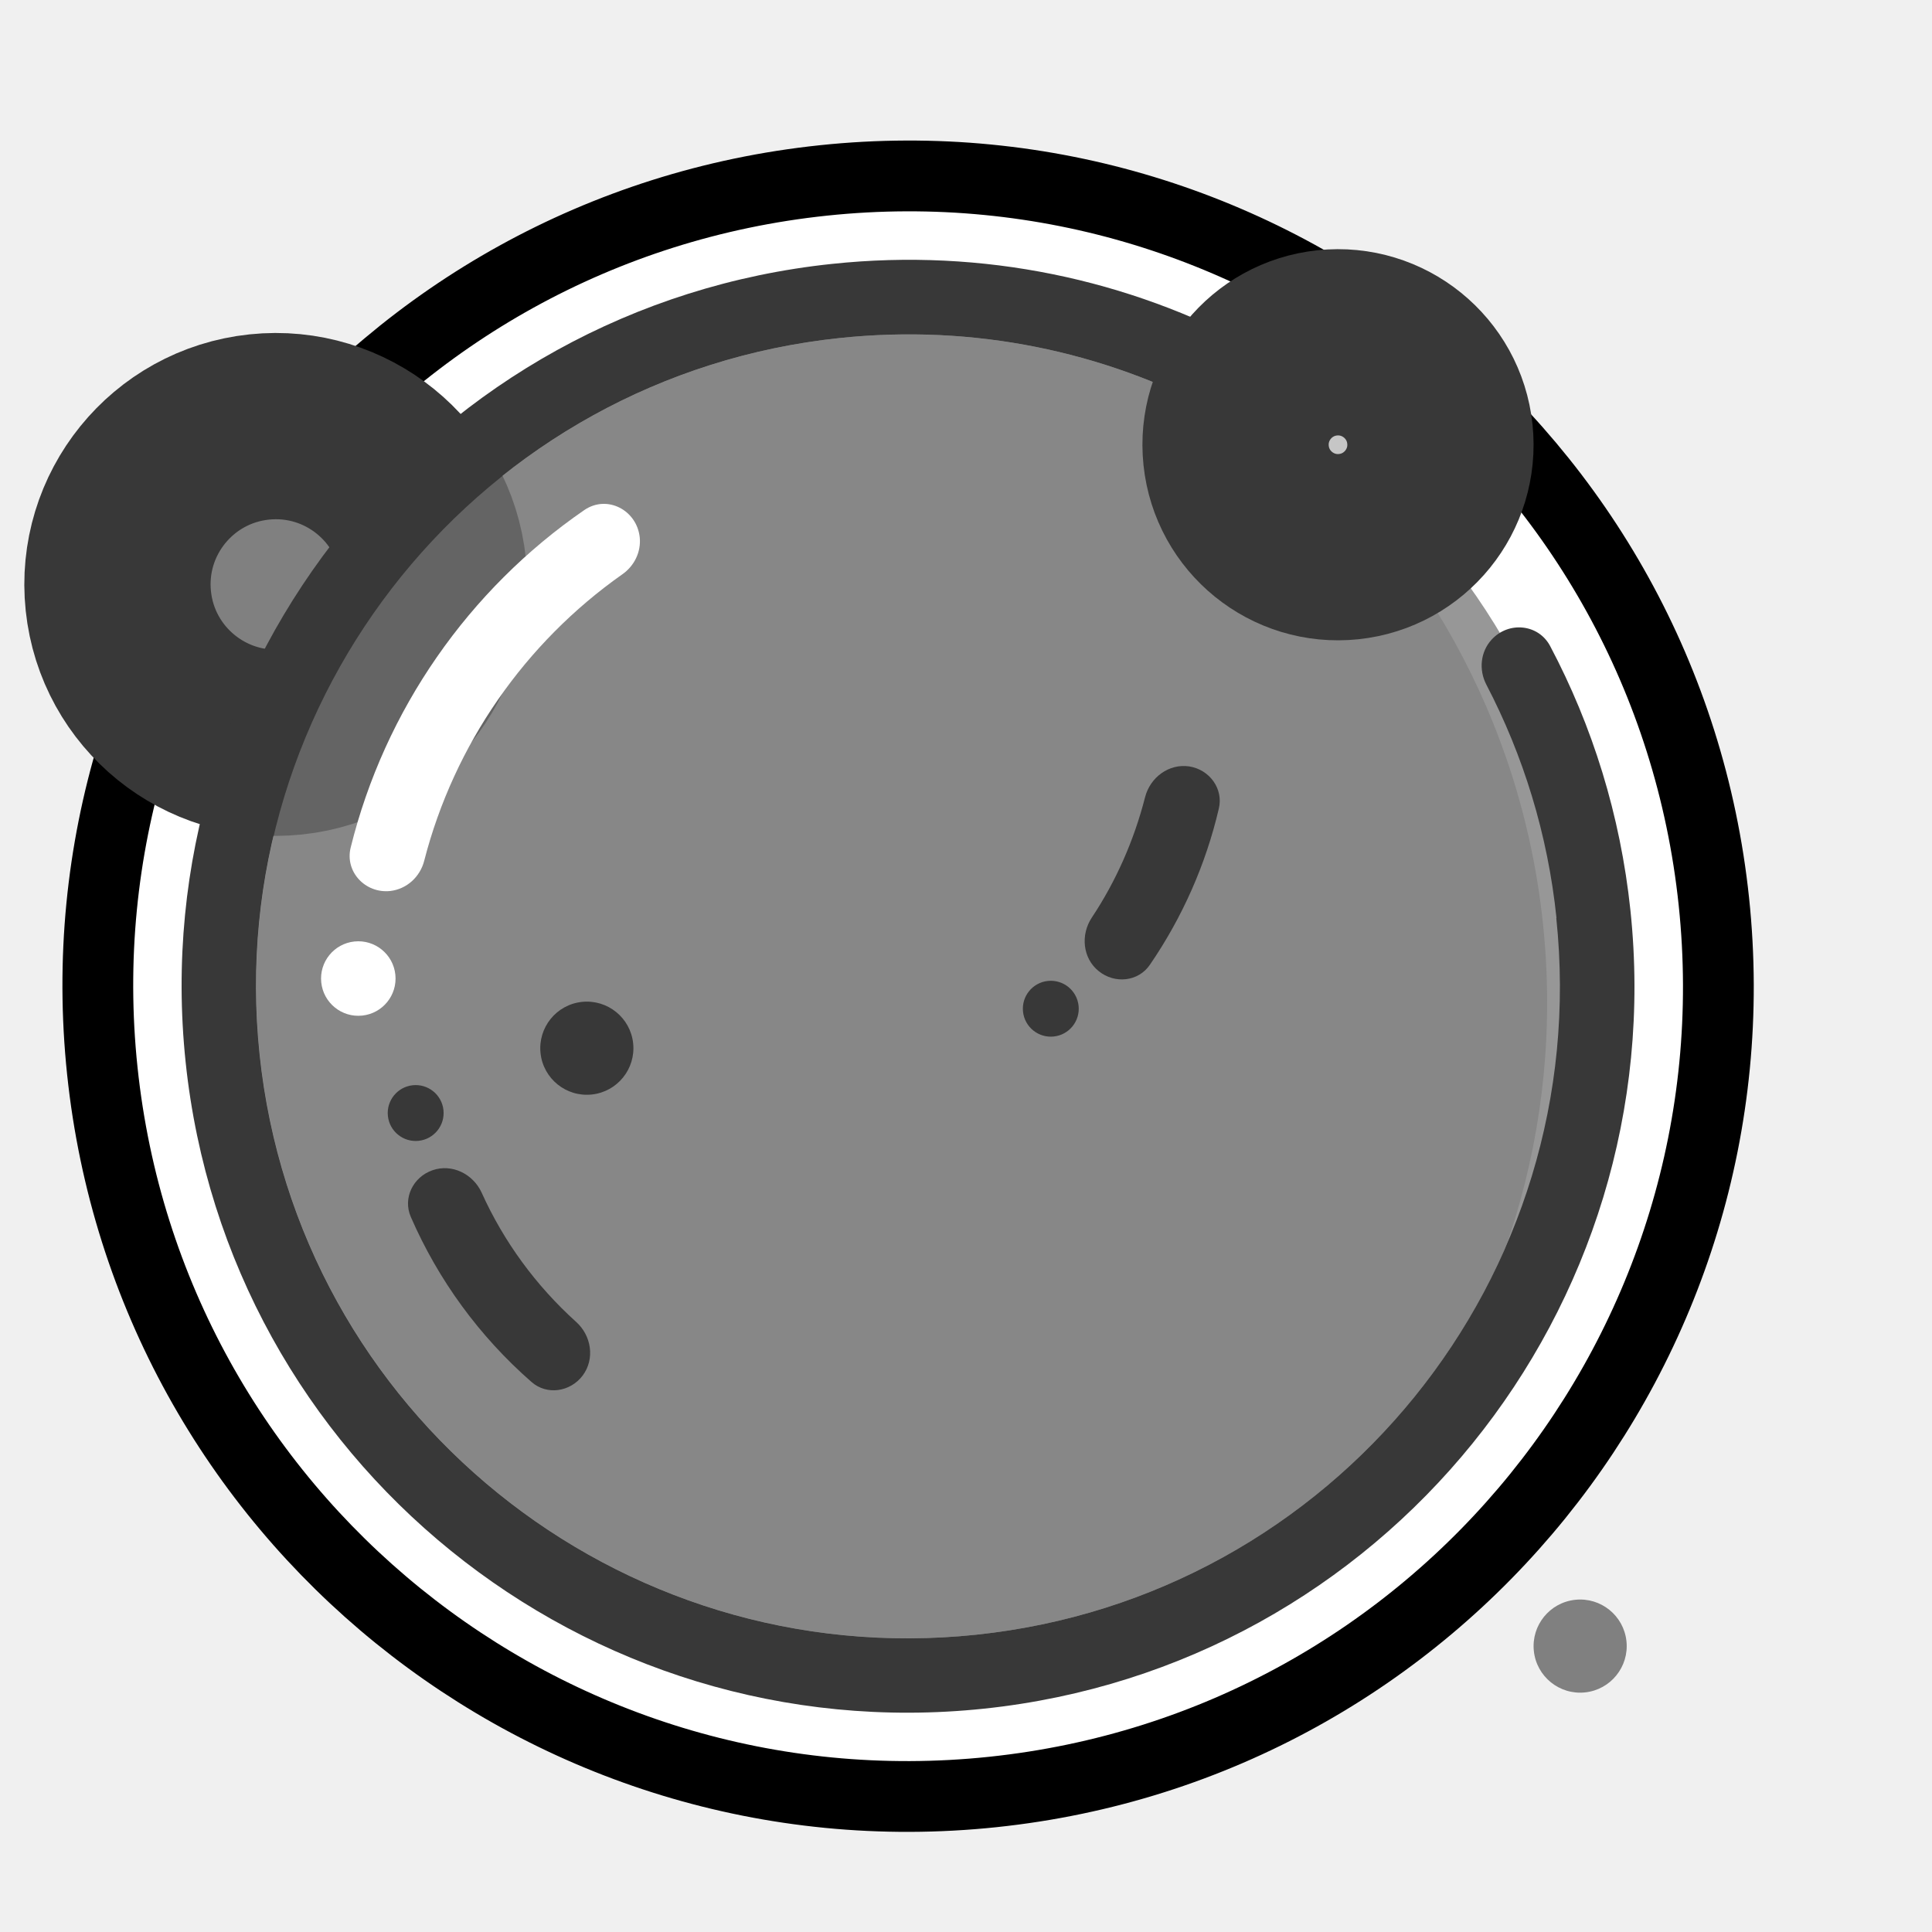
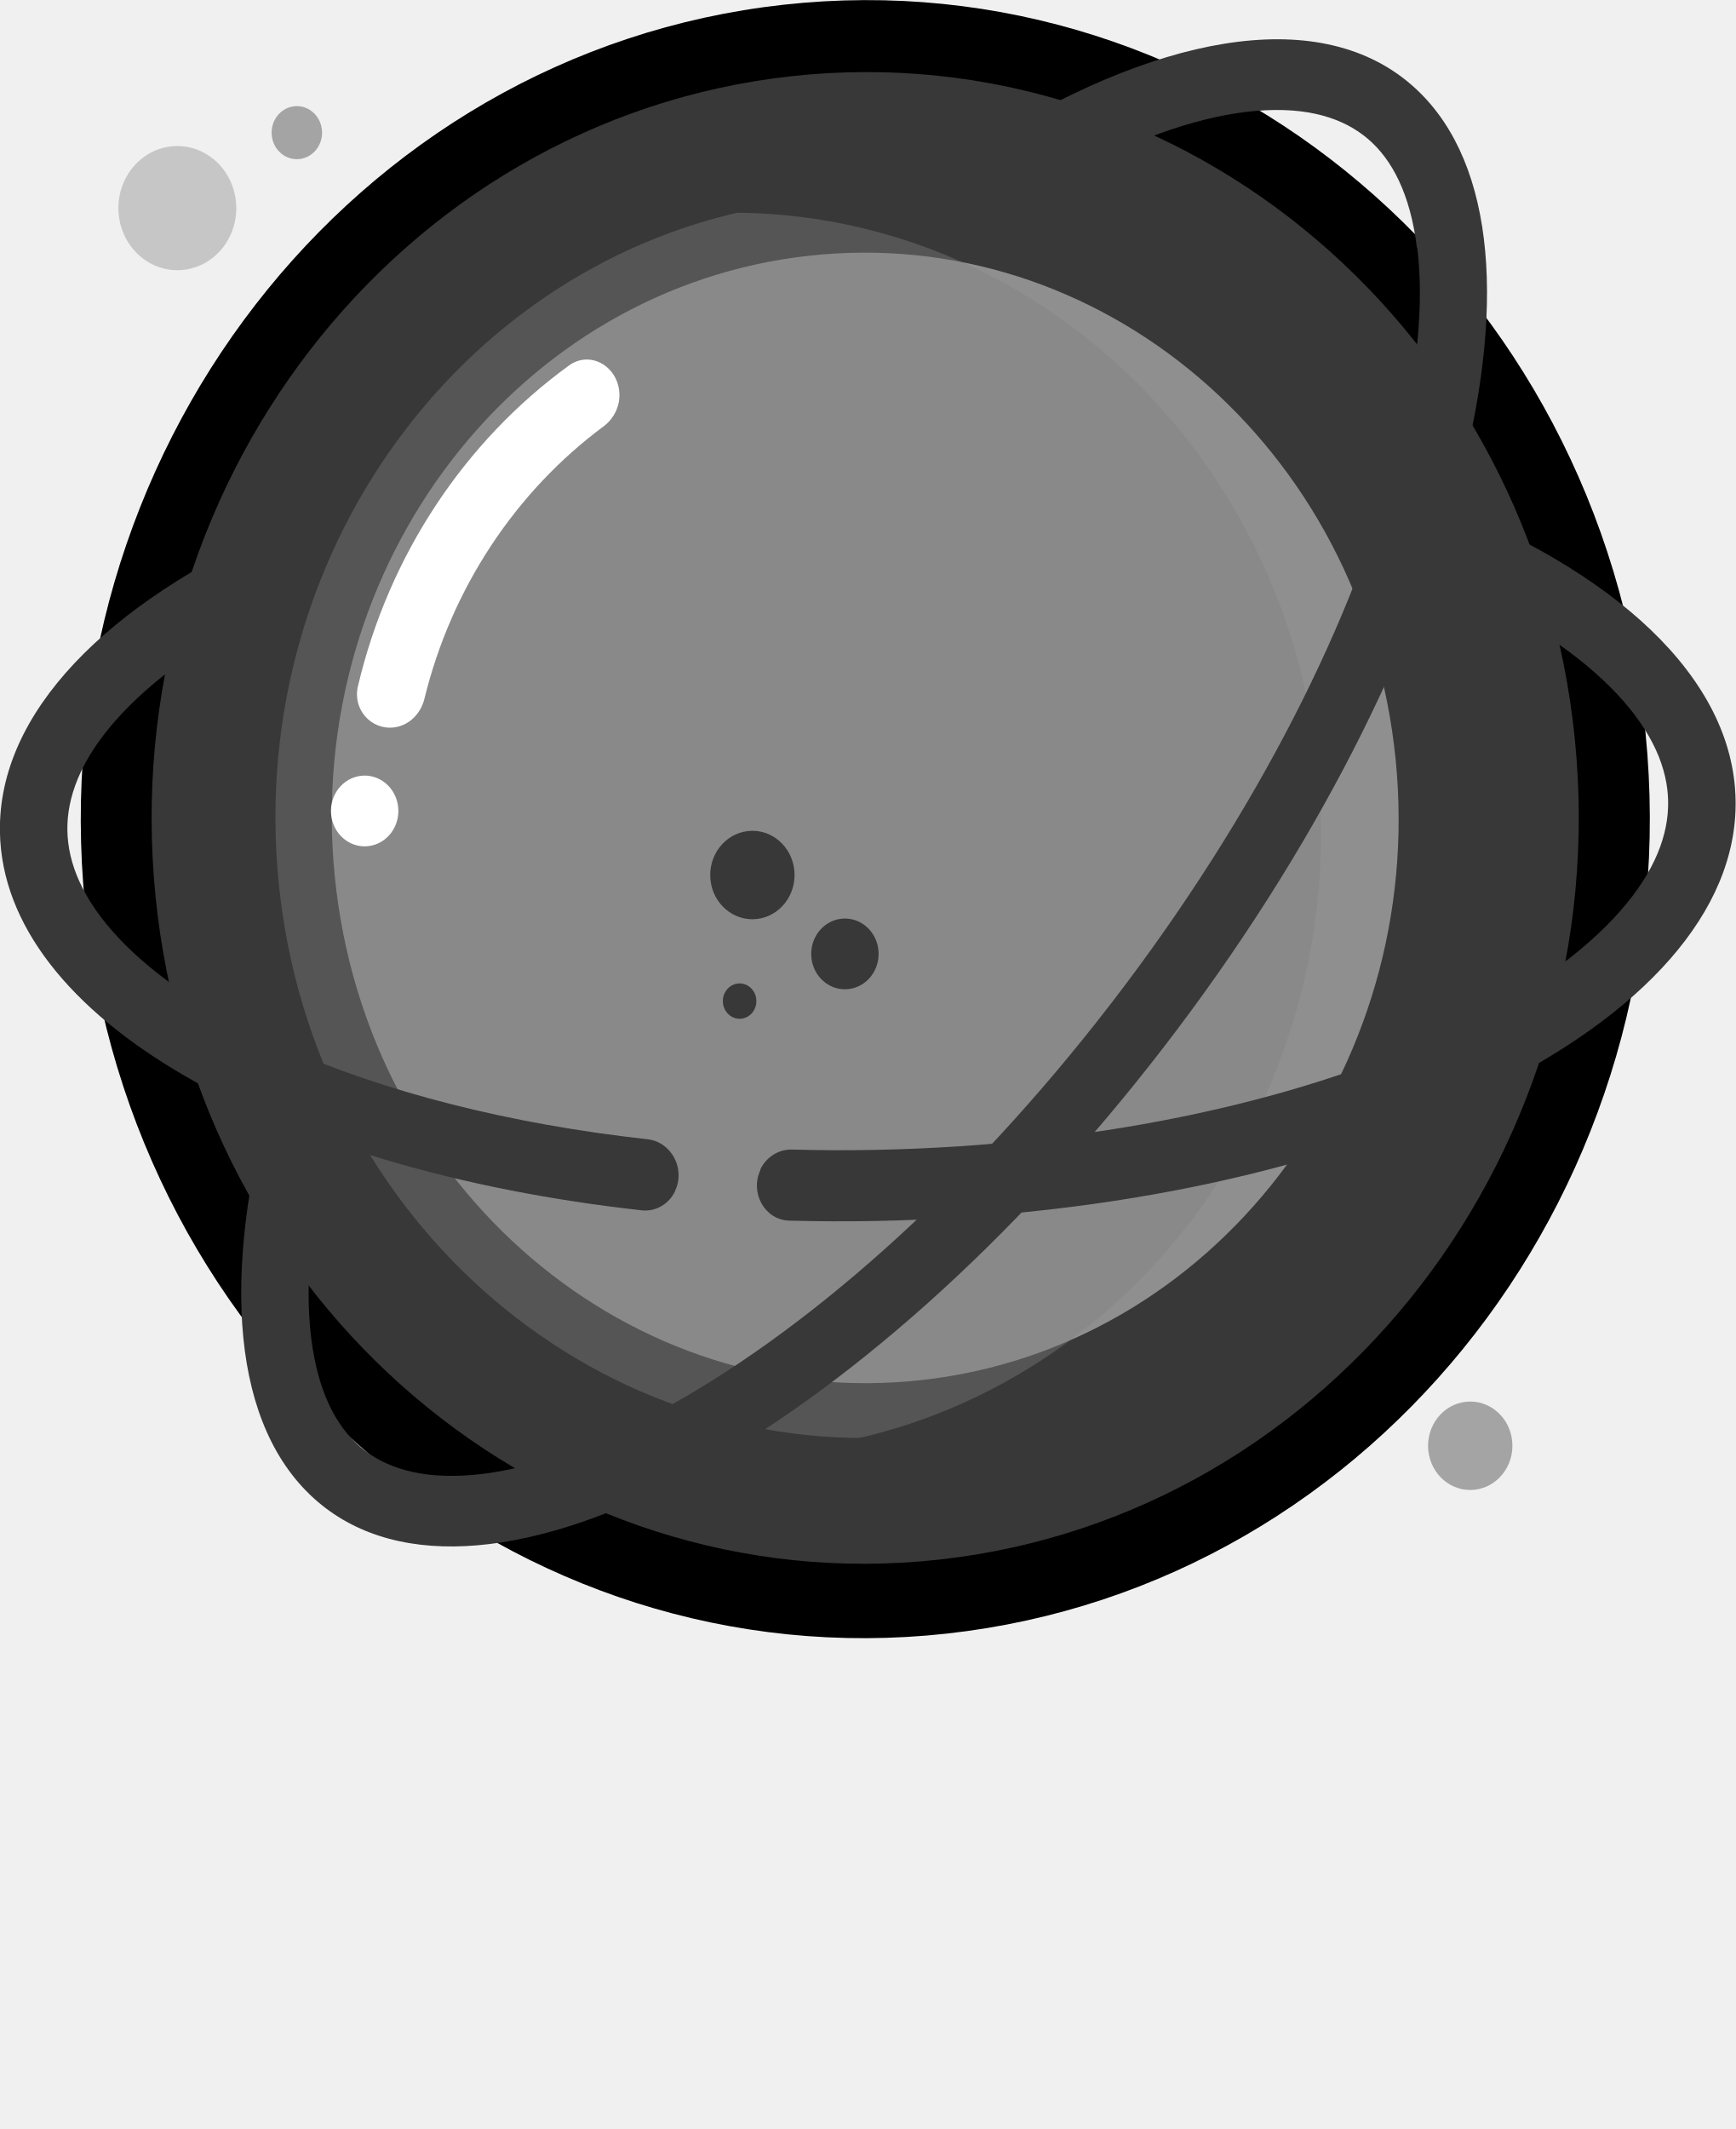
- <svg xmlns="http://www.w3.org/2000/svg" style="transform: scale(0.94) translateY(7px)" width="42.997mm" height="42.997mm" viewBox="0 0 12.899 12.899" version="1.1" id="svg2089">
+ <svg xmlns="http://www.w3.org/2000/svg" width="42.437mm" height="52.045mm" viewBox="0 4 12.731 15.613" version="1.1" id="svg2089">
  <defs id="defs2086">
    <mask id="mask0_849_2598" maskUnits="userSpaceOnUse" x="3" y="14" width="8" height="8">
      <circle cx="6.661" cy="17.961" r="3.5" transform="rotate(-6,6.66064,17.9606)" fill="#53b4ef" id="circle1207" />
    </mask>
    <mask id="path-11-inside-4_849_2598" fill="#ffffff">
      <path d="m 4.108,18.948 c -0.105,0.036 -0.161,0.15 -0.117,0.251 0.148,0.34 0.369,0.642 0.648,0.886 0.083,0.073 0.209,0.053 0.275,-0.035 C 4.98,19.961 4.961,19.836 4.878,19.762 4.663,19.568 4.49,19.332 4.371,19.068 4.325,18.968 4.212,18.912 4.108,18.948 Z" id="path1216" />
    </mask>
    <mask id="path-12-inside-5_849_2598" fill="#ffffff">
      <path d="M 7.684,17.879 C 7.77,17.949 7.897,17.936 7.959,17.845 8.133,17.591 8.259,17.307 8.329,17.007 8.355,16.9 8.279,16.797 8.17,16.78 8.061,16.764 7.96,16.839 7.933,16.946 7.874,17.176 7.778,17.395 7.647,17.592 7.586,17.684 7.598,17.81 7.684,17.879 Z" id="path1221" />
    </mask>
    <mask id="mask0_849_2598-5" maskUnits="userSpaceOnUse" x="3" y="14" width="8" height="8">
      <circle cx="6.661" cy="17.961" r="3.5" transform="rotate(-6,6.66064,17.9606)" fill="#53b4ef" id="circle1207-6" />
    </mask>
    <mask id="path-11-inside-4_849_2598-2" fill="#ffffff">
      <path d="m 4.108,18.948 c -0.105,0.036 -0.161,0.15 -0.117,0.251 0.148,0.34 0.369,0.642 0.648,0.886 0.083,0.073 0.209,0.053 0.275,-0.035 C 4.98,19.961 4.961,19.836 4.878,19.762 4.663,19.568 4.49,19.332 4.371,19.068 4.325,18.968 4.212,18.912 4.108,18.948 Z" id="path1216-9" />
    </mask>
    <mask id="path-12-inside-5_849_2598-1" fill="#ffffff">
      <path d="M 7.684,17.879 C 7.77,17.949 7.897,17.936 7.959,17.845 8.133,17.591 8.259,17.307 8.329,17.007 8.355,16.9 8.279,16.797 8.17,16.78 8.061,16.764 7.96,16.839 7.933,16.946 7.874,17.176 7.778,17.395 7.647,17.592 7.586,17.684 7.598,17.81 7.684,17.879 Z" id="path1221-2" />
    </mask>
+     <mask id="mask1_849_2598" maskUnits="userSpaceOnUse" x="18" y="8" width="15" height="15">
+       <circle cx="25.742" cy="15.955" r="7" transform="rotate(-6,25.7422,15.9551)" fill="#b341ff" id="circle1248" />
+     </mask>
  </defs>
-   <g id="layer1" transform="translate(-50.75674,-29.7158)">
+   <g id="layer1" transform="translate(-50.86929,-26.16328)">
    <g style="mix-blend-mode:luminosity" id="g1242" transform="matrix(1.322917,0,0,1.322917,48.39493,12.40512)">
-       <circle cx="4.747" cy="18.558" transform="rotate(-6)" fill="#ffffff" fill-opacity="0.3" id="circle1184" style="display:inline;fill:#ffffff;fill-opacity:1;stroke:currentColor;stroke-width:0.38;stroke-linecap:butt;stroke-miterlimit:4;stroke-dasharray:none;stroke-dashoffset:4;stroke-opacity:1;paint-order:normal" r="4.35" />
      <mask id="path-2-inside-1_849_2598" fill="#ffffff">
        <path d="m 7.076,13.379 c 0.01,-0.11 -0.071,-0.208 -0.182,-0.213 -1.133,-0.055 -2.25,0.293 -3.151,0.983 -0.088,0.067 -0.099,0.194 -0.028,0.279 0.071,0.085 0.197,0.096 0.285,0.029 0.819,-0.622 1.831,-0.938 2.859,-0.891 0.11,0.005 0.208,-0.076 0.218,-0.186 z" id="path1186" />
      </mask>
      <mask id="path-3-inside-2_849_2598" fill="#ffffff">
        <path d="m 2.011,17.02 c -0.112,-0.022 -0.221,0.05 -0.239,0.162 -0.114,0.714 -0.07,1.445 0.13,2.141 0.2,0.697 0.549,1.34 1.024,1.885 0.075,0.086 0.206,0.089 0.289,0.011 C 3.297,21.142 3.3,21.012 3.226,20.925 2.797,20.428 2.48,19.843 2.299,19.21 2.117,18.578 2.076,17.913 2.177,17.265 2.194,17.152 2.123,17.043 2.011,17.02 Z" id="path1191" />
      </mask>
      <mask id="path-4-inside-3_849_2598" fill="#ffffff">
        <path d="m 8.305,13.665 c 0.04,-0.103 -0.012,-0.219 -0.117,-0.255 -0.148,-0.05 -0.298,-0.092 -0.45,-0.127 -0.108,-0.025 -0.212,0.047 -0.233,0.156 -0.02,0.109 0.051,0.213 0.159,0.238 0.128,0.03 0.255,0.066 0.38,0.107 0.105,0.035 0.22,-0.016 0.26,-0.119 z" id="path1196" />
      </mask>
-       <ellipse cx="6.661" cy="17.961" transform="rotate(-6,6.66072,17.9606)" fill="#1a8cd0" id="circle1201" style="opacity:1;fill:#7599ea;fill-opacity:1" rx="3.7" ry="3.7" />
-       <circle cx="3.266" cy="15.803" r="0.85" transform="rotate(-6,3.26631,15.8035)" fill="#faaf78" stroke="#332d57" strokeWidth="0.4" id="circle1203" style="display:inline;fill:#8b67e5;fill-opacity:1;stroke:#37383a;stroke-opacity:1" />
-       <path fill-rule="evenodd" clip-rule="evenodd" d="m 10.141,17.595 c 0.202,1.923 -1.193,3.645 -3.115,3.847 -1.922,0.202 -3.645,-1.192 -3.847,-3.115 -0.202,-1.922 1.193,-3.645 3.115,-3.847 0.722,-0.076 1.416,0.073 2.012,0.391 0.084,0.045 0.189,0.03 0.254,-0.04 C 8.646,14.738 8.626,14.589 8.515,14.529 7.846,14.167 7.066,13.996 6.253,14.082 c -2.142,0.225 -3.696,2.144 -3.471,4.286 0.225,2.142 2.144,3.696 4.286,3.471 2.142,-0.225 3.696,-2.144 3.471,-4.286 -0.054,-0.512 -0.204,-0.99 -0.431,-1.419 -0.063,-0.119 -0.223,-0.134 -0.314,-0.035 -0.06,0.065 -0.07,0.162 -0.029,0.241 0.198,0.38 0.33,0.802 0.377,1.254 z" fill="#332d57" id="path1205" style="fill:#37383a;fill-opacity:1" />
      <mask id="mask9801" maskUnits="userSpaceOnUse" x="3" y="14" width="8" height="8">
        <circle cx="6.661" cy="17.961" r="3.5" transform="rotate(-6,6.66064,17.9606)" fill="#53b4ef" id="circle9799" />
      </mask>
-       <g mask="url(#mask0_849_2598-5)" id="g1212" style="display:inline">
-         <circle cx="4.172" cy="18.582" transform="rotate(-6)" fill="#53B4EF" id="circle1210" style="fill:#5380e5;fill-opacity:0.996;stroke-width:0.964" r="4" />
-       </g>
-       <path fill-rule="evenodd" clip-rule="evenodd" d="M 5.22,15.55 C 5.204,15.403 5.044,15.32 4.922,15.404 4.302,15.831 3.851,16.476 3.668,17.216 3.636,17.346 3.747,17.463 3.88,17.449 3.969,17.439 4.041,17.373 4.063,17.286 4.224,16.661 4.605,16.116 5.126,15.749 5.191,15.704 5.228,15.628 5.22,15.55 Z" fill="#ffffff" id="path1214" style="display:inline" />
      <mask id="mask9808" fill="#ffffff">
        <path d="m 4.108,18.948 c -0.105,0.036 -0.161,0.15 -0.117,0.251 0.148,0.34 0.369,0.642 0.648,0.886 0.083,0.073 0.209,0.053 0.275,-0.035 C 4.98,19.961 4.961,19.836 4.878,19.762 4.663,19.568 4.49,19.332 4.371,19.068 4.325,18.968 4.212,18.912 4.108,18.948 Z" id="path9806" />
      </mask>
-       <path d="m 4.108,18.948 c -0.105,0.036 -0.161,0.15 -0.117,0.251 0.148,0.34 0.369,0.642 0.648,0.886 0.083,0.073 0.209,0.053 0.275,-0.035 C 4.98,19.961 4.961,19.836 4.878,19.762 4.663,19.568 4.49,19.332 4.371,19.068 4.325,18.968 4.212,18.912 4.108,18.948 Z" stroke="#332d57" strokeWidth="0.8" mask="url(#path-11-inside-4_849_2598-2)" id="path1219" style="display:inline;stroke:#37383a;stroke-opacity:1" />
      <mask id="mask9813" fill="#ffffff">
        <path d="M 7.684,17.879 C 7.77,17.949 7.897,17.936 7.959,17.845 8.133,17.591 8.259,17.307 8.329,17.007 8.355,16.9 8.279,16.797 8.17,16.78 8.061,16.764 7.96,16.839 7.933,16.946 7.874,17.176 7.778,17.395 7.647,17.592 7.586,17.684 7.598,17.81 7.684,17.879 Z" id="path9811" />
      </mask>
-       <path d="M 7.684,17.879 C 7.77,17.949 7.897,17.936 7.959,17.845 8.133,17.591 8.259,17.307 8.329,17.007 8.355,16.9 8.279,16.797 8.17,16.78 8.061,16.764 7.96,16.839 7.933,16.946 7.874,17.176 7.778,17.395 7.647,17.592 7.586,17.684 7.598,17.81 7.684,17.879 Z" stroke="#332d57" strokeWidth="0.8" mask="url(#path-12-inside-5_849_2598-1)" id="path1224" style="stroke:#37383a;stroke-opacity:1" />
-       <circle cx="3.709" cy="17.919" r="0.2" transform="rotate(-6,3.70858,17.9188)" fill="#ffffff" id="circle1226" />
-       <circle cx="4.017" cy="18.641" r="0.15" transform="rotate(-6,4.0174,18.6406)" fill="#332d57" id="circle1228" style="fill:#37383a;fill-opacity:1" />
-       <circle cx="7.427" cy="18.081" r="0.15" transform="rotate(-6,7.42706,18.081)" fill="#332d57" id="circle1230" style="fill:#37383a;fill-opacity:1" />
-       <circle cx="4.936" cy="18.293" r="0.25" transform="rotate(-6,4.9359,18.2927)" fill="#332d57" id="circle1232" style="fill:#37383a;fill-opacity:1" />
-       <circle cx="10.269" cy="21.503" r="0.25" transform="rotate(-6,10.2694,21.5026)" fill="#faaf78" id="circle1234" style="fill:#8b67e5;fill-opacity:1" />
-       <circle cx="8.969" cy="15.053" r="0.55" transform="rotate(-6,8.96931,15.0534)" fill="#b8deff" stroke="#332d57" strokeWidth="0.4" id="circle1238" style="fill:#fbc82b;fill-opacity:1;stroke:#37383a;stroke-opacity:1" />
+       <ellipse cx="4.845" cy="18.588" transform="matrix(0.9939731,-0.1096246,0.09966435,0.9950211,0,0)" fill="#B341FF" fill-opacity="0.3" id="circle1244" style="opacity:1;fill:#ffffff;fill-opacity:1;stroke:currentColor;stroke-width:0.425;stroke-miterlimit:4;stroke-dasharray:none;stroke-opacity:1" ry="4.325" rx="4.14" />
+       <ellipse cx="4.848" cy="18.582" transform="matrix(0.9939547,-0.109791,0.09951291,0.9950363,0,0)" fill="#8C12DC" stroke="#332D57" strokeWidth="0.383" id="circle1246" style="fill:#997ae8;fill-opacity:1;stroke:#37383a;stroke-opacity:1" rx="3.459" ry="3.632" />
+       <g mask="url(#mask1_849_2598)" id="g1253" transform="matrix(0.4672221,0,0,0.4910247,-5.358932,10.12353)">
+         <circle cx="24.151" cy="16.122" transform="rotate(-6,24.1509,16.1223)" fill="#b341ff" id="circle1251" style="fill:#8b67e5;fill-opacity:1" r="7" />
+       </g>
+       <path fill-rule="evenodd" clip-rule="evenodd" d="m 5.304,15.593 c -0.014,-0.144 -0.164,-0.226 -0.278,-0.144 -0.579,0.42 -1,1.053 -1.171,1.779 -0.03,0.128 0.073,0.242 0.198,0.228 0.083,-0.009 0.15,-0.074 0.171,-0.16 0.15,-0.613 0.506,-1.148 0.993,-1.509 0.06,-0.044 0.095,-0.119 0.087,-0.195 z m 1.667,5.393 -0.002,2.46e-4 0.005,-4.97e-4 z" fill="#ffffff" id="path1255" style="stroke-width:0" />
+       <ellipse cx="2.09" cy="18.239" transform="matrix(0.9939547,-0.109791,0.09951291,0.9950363,0,0)" fill="#ffffff" id="circle1257" style="stroke-width:0" rx="0.187" ry="0.196" />
+       <path fill-rule="evenodd" clip-rule="evenodd" d="M 9.727,14.796 C 9.69,14.498 9.589,14.307 9.455,14.193 9.32,14.078 9.121,14.014 8.836,14.038 c -0.288,0.024 -0.64,0.139 -1.037,0.352 -0.103,0.055 -0.209,0.117 -0.315,0.185 -0.039,0.024 -0.086,0.032 -0.13,0.023 -0.159,-0.036 -0.214,-0.263 -0.075,-0.351 0.989,-0.629 1.891,-0.802 2.411,-0.359 0.917,0.78 0.304,3.172 -1.369,5.343 -1.673,2.171 -3.772,3.298 -4.688,2.518 -0.479,-0.408 -0.54,-1.256 -0.25,-2.283 0.047,-0.165 0.271,-0.163 0.343,-0.008 0.02,0.043 0.024,0.091 0.011,0.136 -0.01,0.036 -0.02,0.072 -0.029,0.108 -0.116,0.452 -0.149,0.838 -0.112,1.139 0.037,0.298 0.138,0.489 0.273,0.604 0.134,0.114 0.333,0.179 0.619,0.155 0.288,-0.024 0.64,-0.139 1.037,-0.352 0.792,-0.425 1.696,-1.21 2.507,-2.263 0.811,-1.053 1.354,-2.145 1.585,-3.048 0.116,-0.452 0.149,-0.838 0.112,-1.139 z" fill="#332D57" id="path1259" style="fill:#37383a;fill-opacity:1;stroke:#bbc3cf;stroke-width:0;stroke-miterlimit:4;stroke-dasharray:none;stroke-opacity:1" />
+       <path fill-rule="evenodd" clip-rule="evenodd" d="m 5.614,20.026 c -0.034,0.072 -0.107,0.115 -0.184,0.107 -2.036,-0.225 -3.543,-1.067 -3.56,-2.098 -0.011,-0.662 0.594,-1.268 1.564,-1.697 0.149,-0.066 0.29,0.111 0.227,0.267 -0.018,0.045 -0.053,0.082 -0.096,0.101 -0.053,0.024 -0.104,0.047 -0.154,0.072 -0.404,0.197 -0.706,0.419 -0.902,0.642 -0.194,0.221 -0.268,0.426 -0.265,0.607 0.003,0.182 0.084,0.383 0.285,0.597 0.203,0.216 0.513,0.426 0.923,0.608 0.543,0.241 1.232,0.421 2.01,0.507 0.13,0.015 0.21,0.161 0.152,0.285 z m 0.472,-0.119 c 0.033,-0.07 0.102,-0.113 0.176,-0.111 0.148,0.004 0.298,0.005 0.451,0.002 1.289,-0.024 2.434,-0.289 3.24,-0.683 0.404,-0.197 0.706,-0.419 0.902,-0.642 0.194,-0.221 0.268,-0.426 0.265,-0.607 -0.003,-0.182 -0.084,-0.383 -0.285,-0.597 -0.203,-0.216 -0.513,-0.426 -0.923,-0.608 -0.046,-0.021 -0.093,-0.04 -0.14,-0.06 -0.076,-0.031 -0.137,-0.091 -0.173,-0.167 -0.063,-0.135 0.055,-0.297 0.19,-0.246 1.033,0.393 1.694,0.991 1.705,1.672 0.021,1.239 -2.117,2.283 -4.774,2.332 -0.16,0.003 -0.318,0.002 -0.474,-0.002 -0.135,-0.004 -0.219,-0.154 -0.159,-0.281 z" fill="#332D57" id="path1261" style="fill:#37383a;fill-opacity:1;stroke:#bbc3cf;stroke-width:0;stroke-miterlimit:4;stroke-dasharray:none;stroke-opacity:1" />
+       <ellipse cx="1.389" cy="14.803" transform="matrix(0.9939547,-0.109791,0.09951291,0.9950363,0,0)" fill="#F7931B" id="circle1263" style="fill:#fbc82b;fill-opacity:1;stroke-width:0" rx="0.327" ry="0.344" />
+       <ellipse cx="2.09" cy="14.46" transform="matrix(0.9939547,-0.109791,0.09951291,0.9950363,0,0)" fill="#FECD64" id="circle1265" style="fill:#f7931b;fill-opacity:1;stroke-width:0" rx="0.14" ry="0.147" />
+       <ellipse cx="7.84" cy="22.41" transform="matrix(0.9939547,-0.109791,0.09951291,0.9950363,0,0)" fill="#f7931b" id="circle1267" style="stroke-width:0" rx="0.234" ry="0.245" />
+       <ellipse cx="-19.319" cy="4.661" transform="matrix(-0.0995129,-0.9950363,0.9939547,-0.109791,0,0)" fill="#332D57" id="circle1273" style="fill:#37383a;fill-opacity:1;stroke-width:0" rx="0.196" ry="0.187" />
+       <ellipse cx="-18.828" cy="4.194" transform="matrix(-0.0995129,-0.9950363,0.9939547,-0.109791,0,0)" fill="#332D57" id="circle1275" style="fill:#37383a;fill-opacity:1;stroke-width:0" rx="0.245" ry="0.234" />
+       <ellipse cx="-19.515" cy="4.054" transform="matrix(-0.0995129,-0.9950363,0.9939547,-0.109791,0,0)" fill="#332D57" id="circle1277" style="fill:#37383a;fill-opacity:1;stroke-width:0" rx="0.098" ry="0.093" />
    </g>
  </g>
</svg>
